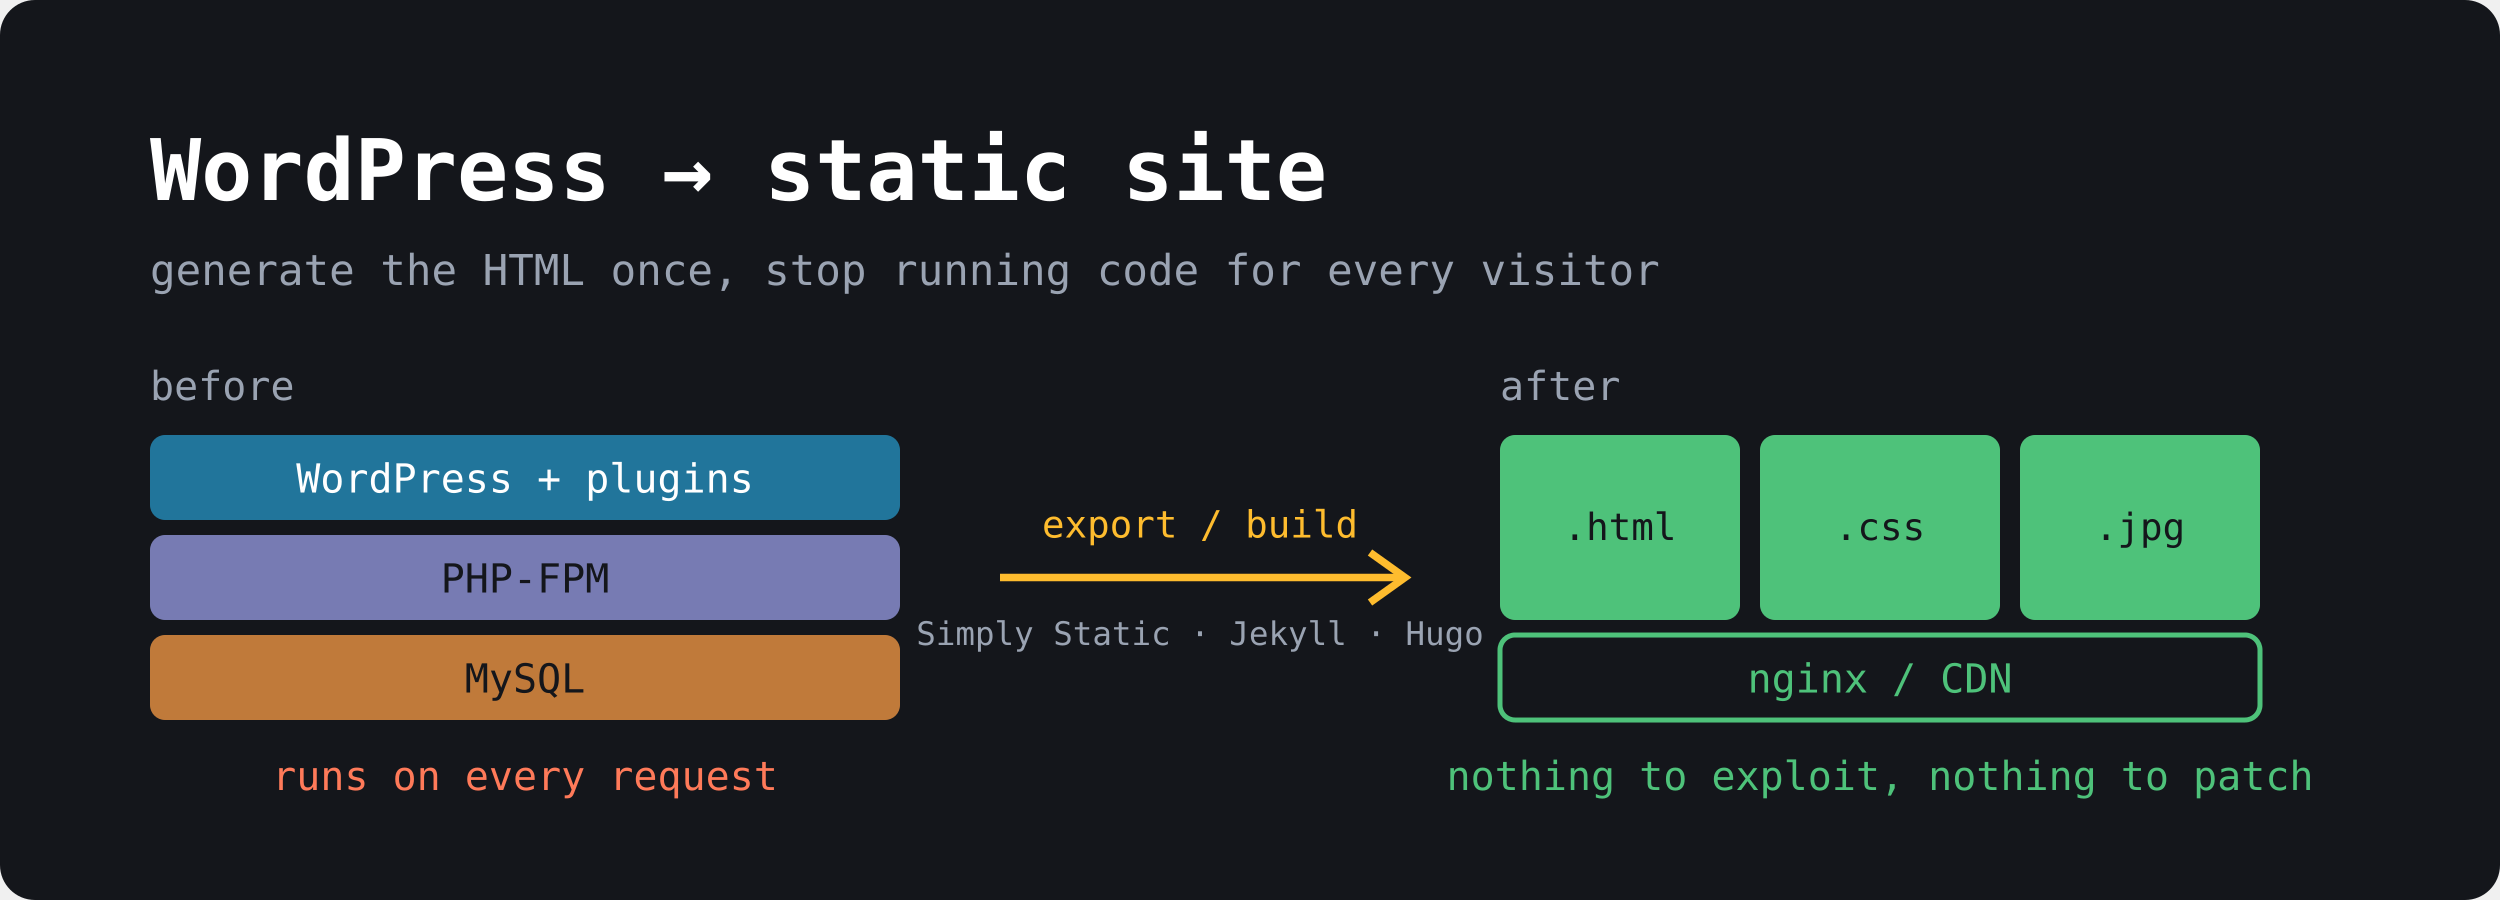
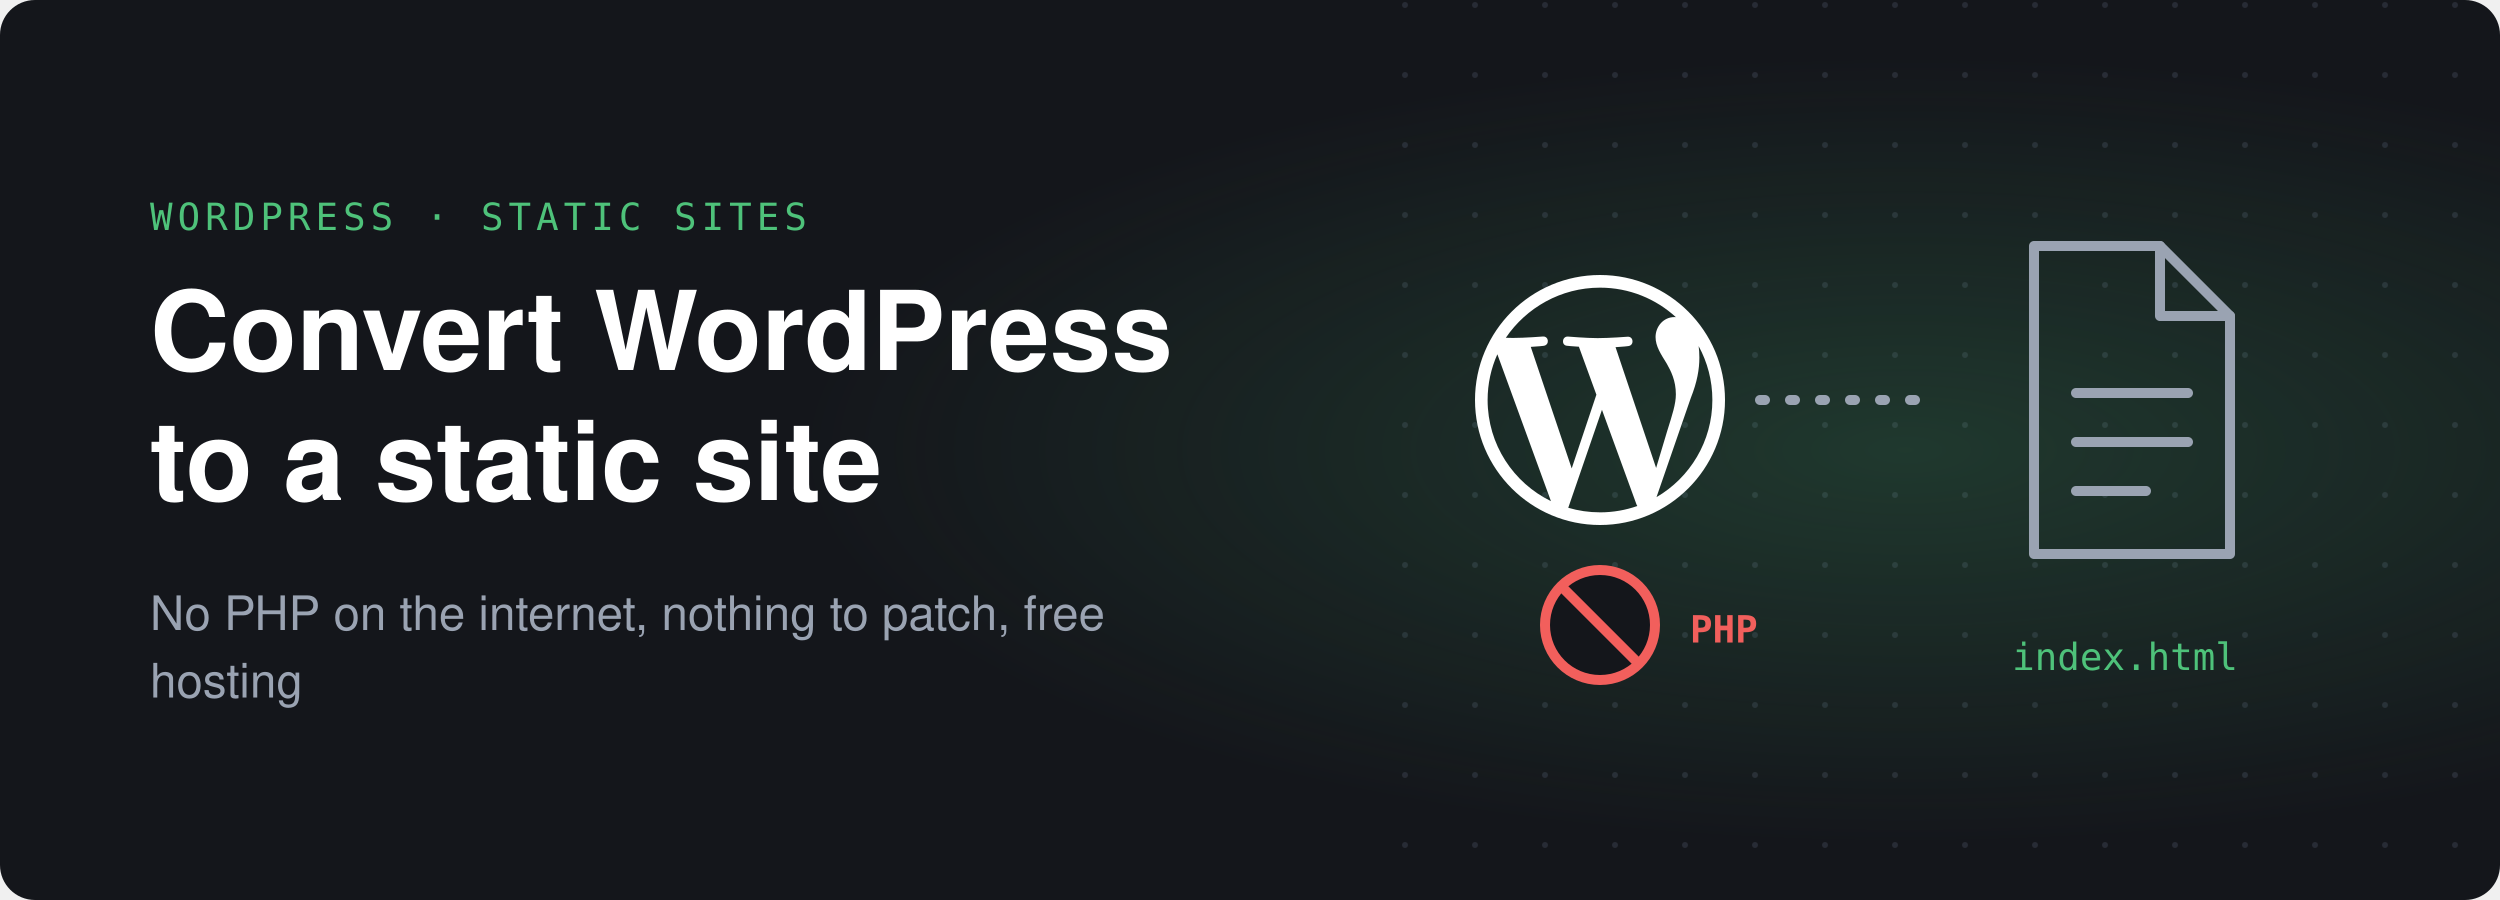
- <svg xmlns="http://www.w3.org/2000/svg" viewBox="0 0 1000 360" font-family="ui-monospace, SFMono-Regular, Menlo, Consolas, monospace">
+ <svg xmlns="http://www.w3.org/2000/svg" viewBox="0 0 1000 360" font-family="Atkinson Hyperlegible Next, -apple-system, Segoe UI, Helvetica, Arial, sans-serif">
+   <defs>
+     <radialGradient id="glow" cx="76%" cy="50%" r="44%">
+       <stop offset="0" stop-color="#4ec27a" stop-opacity="0.2" />
+       <stop offset="1" stop-color="#4ec27a" stop-opacity="0" />
+     </radialGradient>
+     <pattern id="grid" width="28" height="28" patternUnits="userSpaceOnUse">
+       <circle cx="2" cy="2" r="1.2" fill="#343946" />
+     </pattern>
+   </defs>
  <rect width="1000" height="360" rx="14" fill="#14161b" />
-   <text x="60" y="80" fill="#ffffff" font-size="34" font-weight="700">WordPress → static site</text>
-   <text x="60" y="114" fill="#9aa3b2" font-size="17">generate the HTML once, stop running code for every visitor</text>
-   <g font-size="16">
-     <text x="60" y="160" fill="#9aa3b2">before</text>
-     <rect x="60" y="174" width="300" height="34" rx="6" fill="#21759b" />
-     <text x="210" y="197" fill="#ffffff" text-anchor="middle">WordPress + plugins</text>
-     <rect x="60" y="214" width="300" height="34" rx="6" fill="#777bb3" />
-     <text x="210" y="237" fill="#14161b" text-anchor="middle">PHP-FPM</text>
-     <rect x="60" y="254" width="300" height="34" rx="6" fill="#c07a3a" />
-     <text x="210" y="277" fill="#14161b" text-anchor="middle">MySQL</text>
-     <text x="210" y="316" fill="#ff7a59" text-anchor="middle">runs on every request</text>
+   <rect x="540" y="0" width="460" height="360" fill="url(#grid)" opacity="0.6" />
+   <rect width="1000" height="360" rx="14" fill="url(#glow)" />
+   <text x="60" y="92" font-family="JetBrains Mono, ui-monospace, SFMono-Regular, Menlo, Consolas, monospace" font-size="15" fill="#4ec27a" letter-spacing="2">WORDPRESS · STATIC SITES</text>
+   <text x="60" y="148" font-family="Atkinson Hyperlegible Next, -apple-system, Segoe UI, Helvetica, Arial, sans-serif" font-size="44" fill="#ffffff" font-weight="700">Convert WordPress</text>
+   <text x="60" y="200" font-family="Atkinson Hyperlegible Next, -apple-system, Segoe UI, Helvetica, Arial, sans-serif" font-size="44" fill="#ffffff" font-weight="700">to a static site</text>
+   <text x="60" y="252" font-family="Atkinson Hyperlegible Next, -apple-system, Segoe UI, Helvetica, Arial, sans-serif" font-size="19" fill="#9aa3b2">No PHP on the internet, nothing to patch, free</text>
+   <text x="60" y="279" font-family="Atkinson Hyperlegible Next, -apple-system, Segoe UI, Helvetica, Arial, sans-serif" font-size="19" fill="#9aa3b2">hosting</text>
+   <g transform="translate(590 110) scale(4.1667)">
+     <path d="M21.469 6.825c.84 1.537 1.318 3.3 1.318 5.175 0 3.979-2.156 7.456-5.363 9.325l3.295-9.527c.615-1.54.82-2.771.82-3.864 0-.405-.026-.78-.07-1.11m-7.981.105c.647-.03 1.232-.105 1.232-.105.582-.075.514-.93-.067-.899 0 0-1.755.135-2.88.135-1.064 0-2.85-.15-2.85-.15-.585-.03-.661.855-.075.885 0 0 .54.061 1.125.09l1.68 4.605-2.37 7.08L5.354 6.9c.649-.03 1.234-.1 1.234-.1.585-.075.516-.93-.065-.896 0 0-1.746.138-2.874.138-.2 0-.438-.008-.69-.015C4.911 3.15 8.235 1.215 12 1.215c2.809 0 5.365 1.072 7.286 2.833-.046-.003-.091-.009-.141-.009-1.06 0-1.812.923-1.812 1.914 0 .89.513 1.643 1.06 2.531.411.72.89 1.643.89 2.977 0 .915-.354 1.994-.821 3.479l-1.075 3.585-3.9-11.61.001.014zM12 22.784c-1.059 0-2.081-.153-3.048-.437l3.237-9.406 3.315 9.087c.024.053.05.101.078.149-1.12.393-2.325.609-3.582.609M1.211 12c0-1.564.336-3.05.935-4.39L7.29 21.709C3.694 19.96 1.212 16.271 1.211 12M12 0C5.385 0 0 5.385 0 12s5.385 12 12 12 12-5.385 12-12S18.615 0 12 0" fill="#ffffff" />
  </g>
-   <g stroke="#febc2e" stroke-width="3" fill="none">
-     <path d="M400 231 H560" />
-     <path d="M548 221 L562 231 L548 241" />
+   <path d="M704 160 L770 160" stroke="#9aa3b2" stroke-width="4" stroke-dasharray="2 10" stroke-linecap="round" fill="none" />
+   <g transform="translate(780 90) scale(1.4)" fill="none" stroke="#9aa3b2" stroke-width="2.86" stroke-linejoin="round" stroke-linecap="round">
+     <path d="M24 6 H60 L80 26 V94 H24 Z" />
+     <path d="M60 6 V26 H80" />
+     <line x1="36" y1="48" x2="68" y2="48" />
+     <line x1="36" y1="62" x2="68" y2="62" />
+     <line x1="36" y1="76" x2="56" y2="76" />
  </g>
-   <text x="480" y="215" fill="#febc2e" font-size="15" text-anchor="middle">export / build</text>
-   <text x="480" y="258" fill="#9aa3b2" font-size="13" text-anchor="middle">Simply Static · Jekyll · Hugo</text>
-   <g font-size="16">
-     <text x="600" y="160" fill="#9aa3b2">after</text>
-     <g fill="#4ec27a">
-       <rect x="600" y="174" width="96" height="74" rx="6" />
-       <rect x="704" y="174" width="96" height="74" rx="6" />
-       <rect x="808" y="174" width="96" height="74" rx="6" />
-     </g>
-     <g fill="#14161b" text-anchor="middle" font-size="15">
-       <text x="648" y="216">.html</text>
-       <text x="752" y="216">.css</text>
-       <text x="856" y="216">.jpg</text>
-     </g>
-     <rect x="600" y="254" width="304" height="34" rx="6" fill="none" stroke="#4ec27a" stroke-width="2" />
-     <text x="752" y="277" fill="#4ec27a" text-anchor="middle">nginx / CDN</text>
-     <text x="752" y="316" fill="#4ec27a" text-anchor="middle">nothing to exploit, nothing to patch</text>
-   </g>
+   <text x="850" y="268" font-family="JetBrains Mono, ui-monospace, SFMono-Regular, Menlo, Consolas, monospace" font-size="15" fill="#4ec27a" text-anchor="middle">index.html</text>
+   <circle cx="640" cy="250" r="22" fill="#14161b" stroke="#f25f5c" stroke-width="4" />
+   <line x1="625.04" y1="235.04" x2="654.96" y2="264.96" stroke="#f25f5c" stroke-width="4" stroke-linecap="round" />
+   <text x="676" y="257" font-family="JetBrains Mono, ui-monospace, SFMono-Regular, Menlo, Consolas, monospace" font-size="15" fill="#f25f5c" font-weight="700">PHP</text>
</svg>
